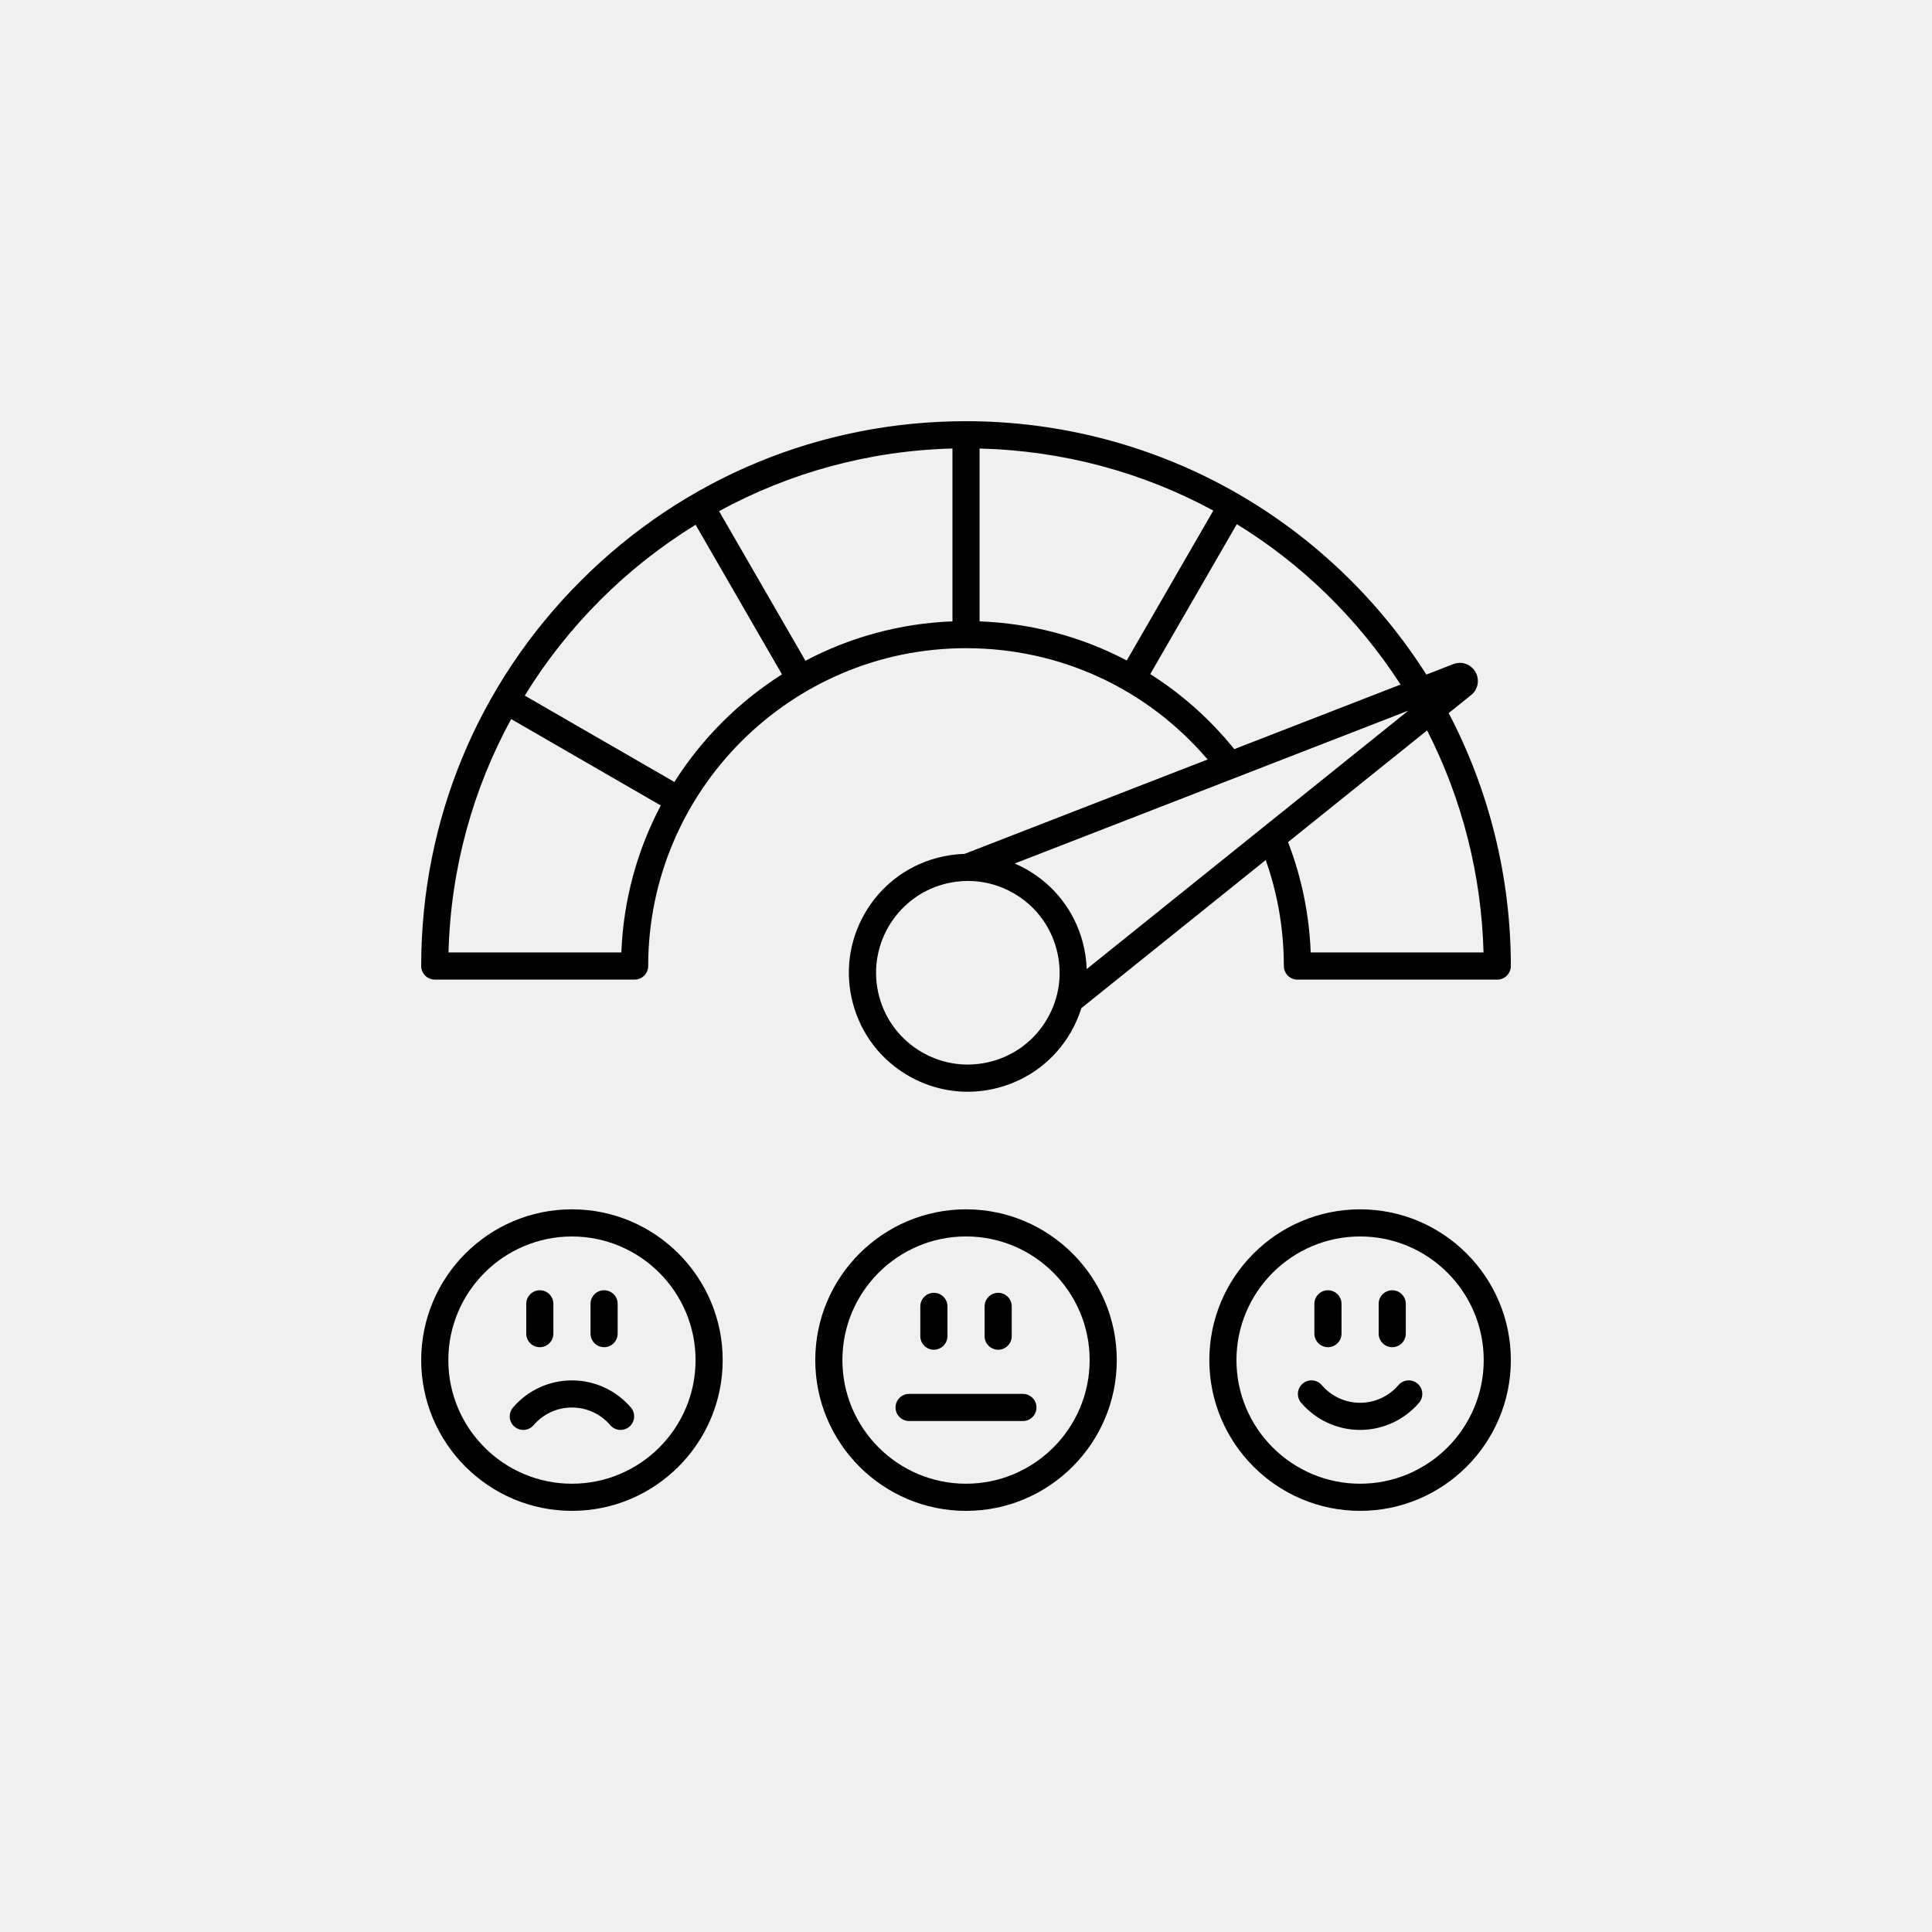
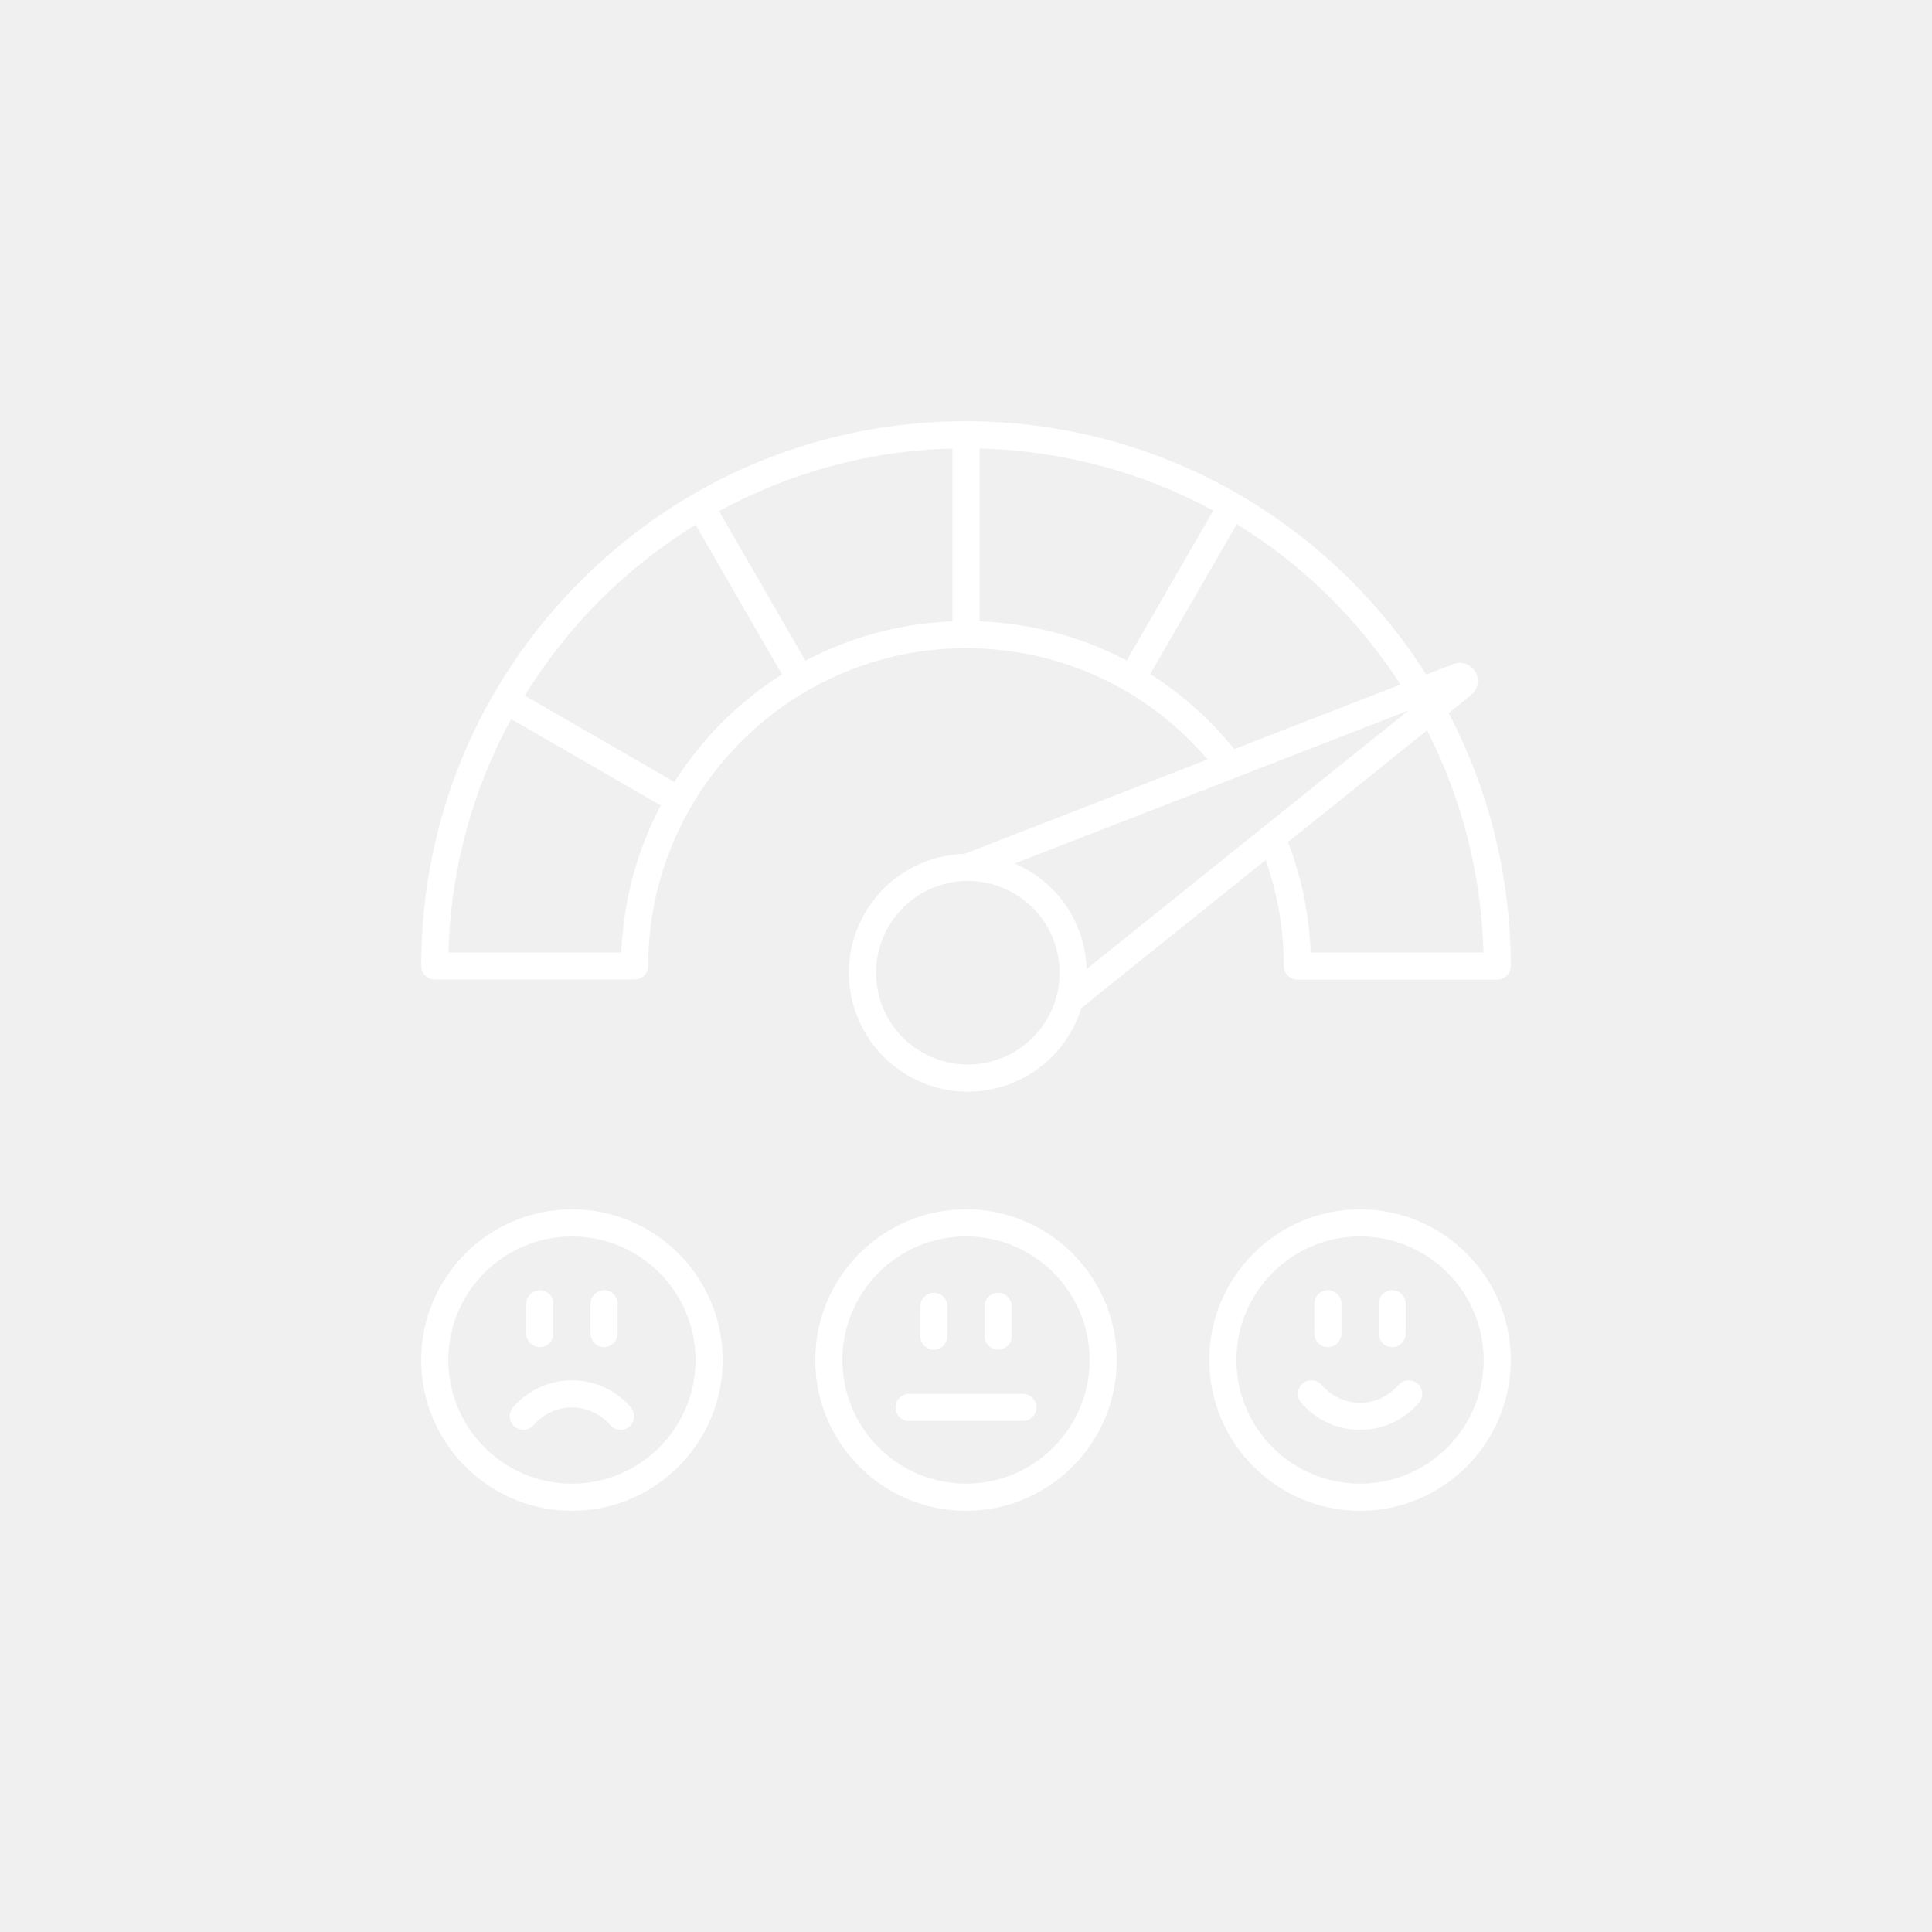
<svg xmlns="http://www.w3.org/2000/svg" width="500" zoomAndPan="magnify" viewBox="0 0 375 375" height="500" preserveAspectRatio="xMidYMid meet" version="1.0">
  <defs>
-     <clipPath id="db67b51717">
+     <clipPath id="be77b73c17">
      <path d="M 81.754 81.754 L 293.254 81.754 L 293.254 293.254 L 81.754 293.254 Z M 81.754 81.754 " clip-rule="nonzero" />
    </clipPath>
  </defs>
-   <g clip-path="url(#db67b51717)">
-     <path fill="#000000" d="M 111.012 234.73 C 94.879 234.73 81.754 247.855 81.754 263.992 C 81.754 280.125 94.879 293.254 111.012 293.254 C 127.148 293.254 140.273 280.129 140.273 263.996 C 140.277 247.859 127.148 234.73 111.012 234.73 Z M 111.012 287.988 C 97.785 287.988 87.02 277.227 87.02 263.996 C 87.02 250.766 97.785 240 111.012 240 C 124.242 240 135.008 250.766 135.008 263.996 C 135.012 277.227 124.242 287.988 111.012 287.988 Z M 122.453 273.195 C 123.398 274.301 123.273 275.961 122.168 276.91 C 121.062 277.855 119.402 277.73 118.453 276.625 C 116.59 274.445 113.875 273.195 111.012 273.195 C 108.148 273.195 105.438 274.441 103.57 276.625 C 103.051 277.23 102.312 277.547 101.57 277.547 C 100.965 277.547 100.355 277.34 99.859 276.914 C 98.754 275.965 98.625 274.309 99.574 273.199 C 102.441 269.855 106.613 267.934 111.012 267.934 C 115.418 267.934 119.586 269.852 122.453 273.195 Z M 102.145 258.855 L 102.145 253.074 C 102.145 251.621 103.324 250.441 104.777 250.441 C 106.23 250.441 107.41 251.621 107.41 253.074 L 107.41 258.855 C 107.41 260.309 106.23 261.488 104.777 261.488 C 103.324 261.488 102.145 260.312 102.145 258.855 Z M 114.621 258.855 L 114.621 253.074 C 114.621 251.621 115.801 250.441 117.254 250.441 C 118.707 250.441 119.887 251.621 119.887 253.074 L 119.887 258.855 C 119.887 260.309 118.707 261.488 117.254 261.488 C 115.801 261.488 114.621 260.312 114.621 258.855 Z M 263.996 234.73 C 247.859 234.73 234.73 247.859 234.73 263.996 C 234.73 280.129 247.859 293.254 263.996 293.254 C 280.129 293.254 293.254 280.129 293.254 263.996 C 293.254 247.855 280.125 234.73 263.996 234.73 Z M 263.996 287.988 C 250.766 287.988 239.996 277.227 239.996 263.996 C 239.996 250.766 250.762 239.996 263.996 239.996 C 277.23 239.996 287.988 250.762 287.988 263.996 C 287.988 277.227 277.227 287.988 263.996 287.988 Z M 255.121 258.855 L 255.121 253.074 C 255.121 251.621 256.305 250.441 257.754 250.441 C 259.207 250.441 260.387 251.621 260.387 253.074 L 260.387 258.855 C 260.387 260.309 259.207 261.488 257.754 261.488 C 256.305 261.488 255.121 260.312 255.121 258.855 Z M 267.598 258.855 L 267.598 253.074 C 267.598 251.621 268.777 250.441 270.23 250.441 C 271.684 250.441 272.863 251.621 272.863 253.074 L 272.863 258.855 C 272.863 260.309 271.684 261.488 270.23 261.488 C 268.777 261.488 267.598 260.312 267.598 258.855 Z M 275.434 272.281 C 272.566 275.625 268.395 277.547 263.996 277.547 C 259.59 277.547 255.422 275.629 252.555 272.281 C 251.609 271.172 251.734 269.516 252.84 268.566 C 253.945 267.621 255.605 267.746 256.555 268.852 C 258.418 271.027 261.129 272.281 263.996 272.281 C 266.859 272.281 269.57 271.027 271.438 268.852 C 272.387 267.746 274.043 267.621 275.148 268.566 C 276.25 269.516 276.379 271.18 275.434 272.281 Z M 187.504 234.73 C 171.371 234.73 158.242 247.859 158.242 263.996 C 158.242 280.129 171.371 293.258 187.504 293.258 C 203.637 293.258 216.766 280.129 216.766 263.996 C 216.766 247.855 203.637 234.73 187.504 234.73 Z M 187.504 287.988 C 174.273 287.988 163.508 277.227 163.508 263.992 C 163.508 250.762 174.27 239.992 187.504 239.992 C 200.738 239.992 211.5 250.758 211.5 263.992 C 211.5 277.227 200.734 287.988 187.504 287.988 Z M 201.18 273.188 C 201.18 274.641 200 275.82 198.547 275.82 L 176.457 275.82 C 175.004 275.82 173.824 274.641 173.824 273.188 C 173.824 271.734 175.004 270.555 176.457 270.555 L 198.547 270.555 C 200.004 270.555 201.18 271.734 201.18 273.188 Z M 178.633 259.348 L 178.633 253.566 C 178.633 252.113 179.812 250.934 181.266 250.934 C 182.715 250.934 183.898 252.113 183.898 253.566 L 183.898 259.348 C 183.898 260.801 182.715 261.98 181.266 261.98 C 179.812 261.98 178.633 260.805 178.633 259.348 Z M 191.109 259.348 L 191.109 253.566 C 191.109 252.113 192.293 250.934 193.742 250.934 C 195.195 250.934 196.375 252.113 196.375 253.566 L 196.375 259.348 C 196.375 260.801 195.195 261.98 193.742 261.98 C 192.293 261.98 191.109 260.805 191.109 259.348 Z M 234.398 147.414 L 187.219 165.738 C 185.438 165.793 183.648 166.047 181.879 166.52 C 175.926 168.117 170.949 171.934 167.863 177.277 C 164.781 182.617 163.961 188.832 165.559 194.789 C 167.156 200.742 170.973 205.719 176.316 208.805 C 179.875 210.855 183.816 211.906 187.816 211.906 C 189.82 211.906 191.84 211.641 193.828 211.109 C 199.781 209.516 204.758 205.695 207.844 200.355 C 208.707 198.859 209.387 197.289 209.891 195.68 L 245.676 166.934 C 248.008 173.52 249.191 180.422 249.191 187.508 C 249.191 188.961 250.371 190.141 251.824 190.141 L 290.621 190.141 C 292.074 190.141 293.254 188.961 293.254 187.508 C 293.254 170.391 289.086 153.465 281.188 138.41 L 285.539 134.914 C 286.898 133.82 287.254 131.934 286.383 130.426 C 285.508 128.91 283.695 128.273 282.07 128.906 L 276.852 130.934 C 267.676 116.48 255.059 104.359 240.215 95.812 C 224.254 86.613 206.027 81.754 187.504 81.754 C 159.258 81.754 132.703 92.754 112.73 112.73 C 92.754 132.703 81.754 159.258 81.754 187.504 C 81.754 188.957 82.934 190.137 84.387 190.137 L 123.18 190.137 C 124.633 190.137 125.812 188.957 125.812 187.504 C 125.812 153.488 153.488 125.812 187.504 125.812 C 205.75 125.812 222.648 133.645 234.398 147.414 Z M 190.137 87.055 C 206.352 87.469 221.809 91.672 235.504 99.102 L 218.703 128.199 C 209.996 123.613 200.285 120.992 190.137 120.605 Z M 184.871 120.605 C 174.602 121.004 164.918 123.719 156.336 128.254 L 139.57 99.215 C 153.102 91.836 168.504 87.477 184.871 87.055 Z M 210.145 182.84 C 208.547 176.887 204.73 171.91 199.391 168.824 C 198.598 168.363 197.781 167.965 196.953 167.605 L 273.371 137.926 L 210.926 188.094 C 210.867 186.336 210.609 184.578 210.145 182.84 Z M 203.281 197.719 C 200.906 201.84 197.062 204.789 192.469 206.016 C 187.871 207.25 183.066 206.617 178.949 204.234 C 174.828 201.855 171.879 198.012 170.648 193.418 C 168.109 183.934 173.758 174.145 183.246 171.602 C 184.785 171.191 186.34 170.988 187.887 170.988 C 190.969 170.988 194.02 171.801 196.762 173.383 C 200.883 175.762 203.832 179.605 205.059 184.199 C 206.293 188.797 205.66 193.598 203.281 197.719 Z M 287.953 184.871 L 254.406 184.871 C 254.121 177.492 252.645 170.309 250.008 163.453 L 277 141.77 C 283.797 155.062 287.559 169.855 287.953 184.871 Z M 271.855 132.871 L 239.574 145.406 C 234.883 139.598 229.371 134.707 223.262 130.844 L 240.062 101.738 C 252.625 109.449 263.508 119.988 271.855 132.871 Z M 120.602 184.871 L 87.055 184.871 C 87.477 168.504 91.836 153.102 99.215 139.57 L 128.258 156.34 C 123.727 164.922 121 174.602 120.602 184.871 Z M 130.898 151.781 L 101.855 135.016 C 110.148 121.531 121.531 110.148 135.016 101.855 L 151.781 130.898 C 143.371 136.227 136.227 143.371 130.898 151.781 Z M 130.898 151.781 " fill-opacity="1" fill-rule="nonzero" />
+   <g clip-path="url(#be77b73c17)">
+     <path fill="#ffffff" d="M 111.012 234.723 C 94.879 234.723 81.754 247.848 81.754 263.98 C 81.754 280.113 94.879 293.242 111.012 293.242 C 127.145 293.242 140.27 280.117 140.27 263.984 C 140.273 247.852 127.145 234.723 111.012 234.723 Z M 111.012 287.977 C 97.781 287.977 87.02 277.215 87.02 263.984 C 87.02 250.758 97.781 239.992 111.012 239.992 C 124.242 239.992 135.004 250.758 135.004 263.984 C 135.008 277.215 124.242 287.977 111.012 287.977 Z M 122.449 273.188 C 123.398 274.293 123.27 275.949 122.164 276.898 C 121.059 277.848 119.402 277.719 118.453 276.613 C 116.59 274.438 113.871 273.188 111.012 273.188 C 108.145 273.188 105.434 274.434 103.57 276.613 C 103.047 277.219 102.309 277.535 101.57 277.535 C 100.965 277.535 100.355 277.328 99.859 276.902 C 98.754 275.953 98.625 274.297 99.574 273.191 C 102.441 269.848 106.609 267.926 111.012 267.926 C 115.418 267.926 119.586 269.844 122.449 273.188 Z M 102.145 258.848 L 102.145 253.062 C 102.145 251.613 103.324 250.43 104.777 250.43 C 106.23 250.43 107.41 251.613 107.41 253.062 L 107.41 258.848 C 107.41 260.301 106.23 261.48 104.777 261.48 C 103.324 261.48 102.145 260.305 102.145 258.848 Z M 114.617 258.848 L 114.617 253.062 C 114.617 251.613 115.797 250.43 117.25 250.43 C 118.703 250.43 119.883 251.613 119.883 253.062 L 119.883 258.848 C 119.883 260.301 118.703 261.48 117.25 261.48 C 115.797 261.48 114.617 260.305 114.617 258.848 Z M 263.984 234.723 C 247.852 234.723 234.723 247.852 234.723 263.984 C 234.723 280.117 247.852 293.242 263.984 293.242 C 280.117 293.242 293.242 280.117 293.242 263.984 C 293.242 247.848 280.113 234.723 263.984 234.723 Z M 263.984 287.977 C 250.758 287.977 239.988 277.215 239.988 263.984 C 239.988 250.758 250.75 239.988 263.984 239.988 C 277.219 239.988 287.977 250.75 287.977 263.984 C 287.977 277.215 277.215 287.977 263.984 287.977 Z M 255.113 258.848 L 255.113 253.062 C 255.113 251.613 256.293 250.43 257.746 250.43 C 259.199 250.43 260.379 251.613 260.379 253.062 L 260.379 258.848 C 260.379 260.301 259.199 261.48 257.746 261.48 C 256.293 261.48 255.113 260.305 255.113 258.848 Z M 267.586 258.848 L 267.586 253.062 C 267.586 251.613 268.77 250.43 270.219 250.43 C 271.672 250.43 272.852 251.613 272.852 253.062 L 272.852 258.848 C 272.852 260.301 271.672 261.48 270.219 261.48 C 268.77 261.48 267.586 260.305 267.586 258.848 Z M 275.422 272.27 C 272.555 275.613 268.387 277.535 263.984 277.535 C 259.578 277.535 255.41 275.617 252.547 272.27 C 251.598 271.164 251.727 269.504 252.832 268.559 C 253.938 267.609 255.594 267.738 256.543 268.844 C 258.406 271.02 261.121 272.27 263.984 272.27 C 266.852 272.27 269.562 271.02 271.426 268.844 C 272.375 267.738 274.031 267.609 275.137 268.559 C 276.238 269.504 276.367 271.168 275.422 272.27 Z M 187.5 234.723 C 171.363 234.723 158.238 247.852 158.238 263.984 C 158.238 280.117 171.363 293.246 187.5 293.246 C 203.633 293.246 216.762 280.117 216.762 263.984 C 216.762 247.848 203.633 234.723 187.5 234.723 Z M 187.5 287.977 C 174.27 287.977 163.5 277.215 163.5 263.98 C 163.5 250.75 174.266 239.984 187.5 239.984 C 200.73 239.984 211.496 250.746 211.496 263.98 C 211.496 277.215 200.727 287.977 187.5 287.977 Z M 201.176 273.176 C 201.176 274.629 199.996 275.809 198.543 275.809 L 176.449 275.809 C 174.996 275.809 173.816 274.629 173.816 273.176 C 173.816 271.727 174.996 270.543 176.449 270.543 L 198.543 270.543 C 200 270.543 201.176 271.727 201.176 273.176 Z M 178.625 259.34 L 178.625 253.555 C 178.625 252.102 179.805 250.922 181.258 250.922 C 182.711 250.922 183.891 252.102 183.891 253.555 L 183.891 259.34 C 183.891 260.789 182.711 261.973 181.258 261.973 C 179.805 261.973 178.625 260.797 178.625 259.34 Z M 191.105 259.34 L 191.105 253.555 C 191.105 252.102 192.285 250.922 193.738 250.922 C 195.191 250.922 196.371 252.102 196.371 253.555 L 196.371 259.34 C 196.371 260.789 195.191 261.973 193.738 261.973 C 192.285 261.973 191.105 260.797 191.105 259.34 Z M 234.391 147.41 L 187.215 165.734 C 185.43 165.789 183.641 166.043 181.875 166.516 C 175.918 168.113 170.941 171.93 167.859 177.27 C 164.777 182.609 163.957 188.828 165.555 194.781 C 167.152 200.734 170.969 205.711 176.309 208.797 C 179.867 210.852 183.812 211.898 187.809 211.898 C 189.816 211.898 191.832 211.637 193.82 211.105 C 199.773 209.508 204.75 205.691 207.836 200.352 C 208.699 198.855 209.379 197.281 209.883 195.672 L 245.668 166.93 C 248 173.516 249.18 180.418 249.18 187.504 C 249.18 188.953 250.359 190.137 251.812 190.137 L 290.609 190.137 C 292.062 190.137 293.242 188.953 293.242 187.504 C 293.242 170.387 289.074 153.461 281.176 138.41 L 285.527 134.91 C 286.891 133.82 287.246 131.934 286.371 130.422 C 285.496 128.91 283.688 128.273 282.059 128.906 L 276.84 130.93 C 267.668 116.477 255.047 104.359 240.207 95.812 C 224.246 86.609 206.02 81.754 187.5 81.754 C 159.254 81.754 132.699 92.754 112.727 112.727 C 92.754 132.699 81.754 159.254 81.754 187.5 C 81.754 188.949 82.934 190.129 84.387 190.129 L 123.18 190.129 C 124.633 190.129 125.812 188.949 125.812 187.5 C 125.812 153.484 153.484 125.812 187.5 125.812 C 205.742 125.812 222.641 133.645 234.391 147.41 Z M 190.129 87.055 C 206.344 87.469 221.801 91.672 235.496 99.098 L 218.695 128.199 C 209.988 123.613 200.281 120.988 190.129 120.602 Z M 184.867 120.602 C 174.598 121.004 164.914 123.719 156.332 128.25 L 139.566 99.211 C 153.098 91.836 168.5 87.477 184.867 87.055 Z M 210.141 182.836 C 208.543 176.879 204.723 171.902 199.383 168.82 C 198.59 168.359 197.773 167.961 196.945 167.602 L 273.363 137.922 L 210.918 188.086 C 210.859 186.332 210.605 184.57 210.141 182.836 Z M 203.277 197.711 C 200.898 201.832 197.055 204.781 192.461 206.012 C 187.867 207.242 183.062 206.609 178.941 204.23 C 174.82 201.852 171.875 198.008 170.645 193.414 C 168.105 183.926 173.75 174.137 183.242 171.598 C 184.777 171.184 186.336 170.984 187.879 170.984 C 190.965 170.984 194.016 171.793 196.758 173.379 C 200.875 175.758 203.824 179.602 205.055 184.195 C 206.285 188.793 205.656 193.594 203.277 197.711 Z M 287.941 184.867 L 254.398 184.867 C 254.113 177.484 252.633 170.301 249.996 163.449 L 276.988 141.766 C 283.785 155.059 287.547 169.852 287.941 184.867 Z M 271.844 132.867 L 239.566 145.402 C 234.871 139.594 229.363 134.703 223.254 130.84 L 240.055 101.734 C 252.617 109.449 263.496 119.984 271.844 132.867 Z M 120.598 184.867 L 87.055 184.867 C 87.477 168.5 91.836 153.098 99.211 139.566 L 128.254 156.336 C 123.723 164.918 120.996 174.598 120.598 184.867 Z M 130.898 151.777 L 101.855 135.012 C 110.148 121.527 121.527 110.148 135.012 101.855 L 151.777 130.898 C 143.367 136.223 136.223 143.367 130.898 151.777 Z M 130.898 151.777 " fill-opacity="1" fill-rule="nonzero" />
  </g>
</svg>
